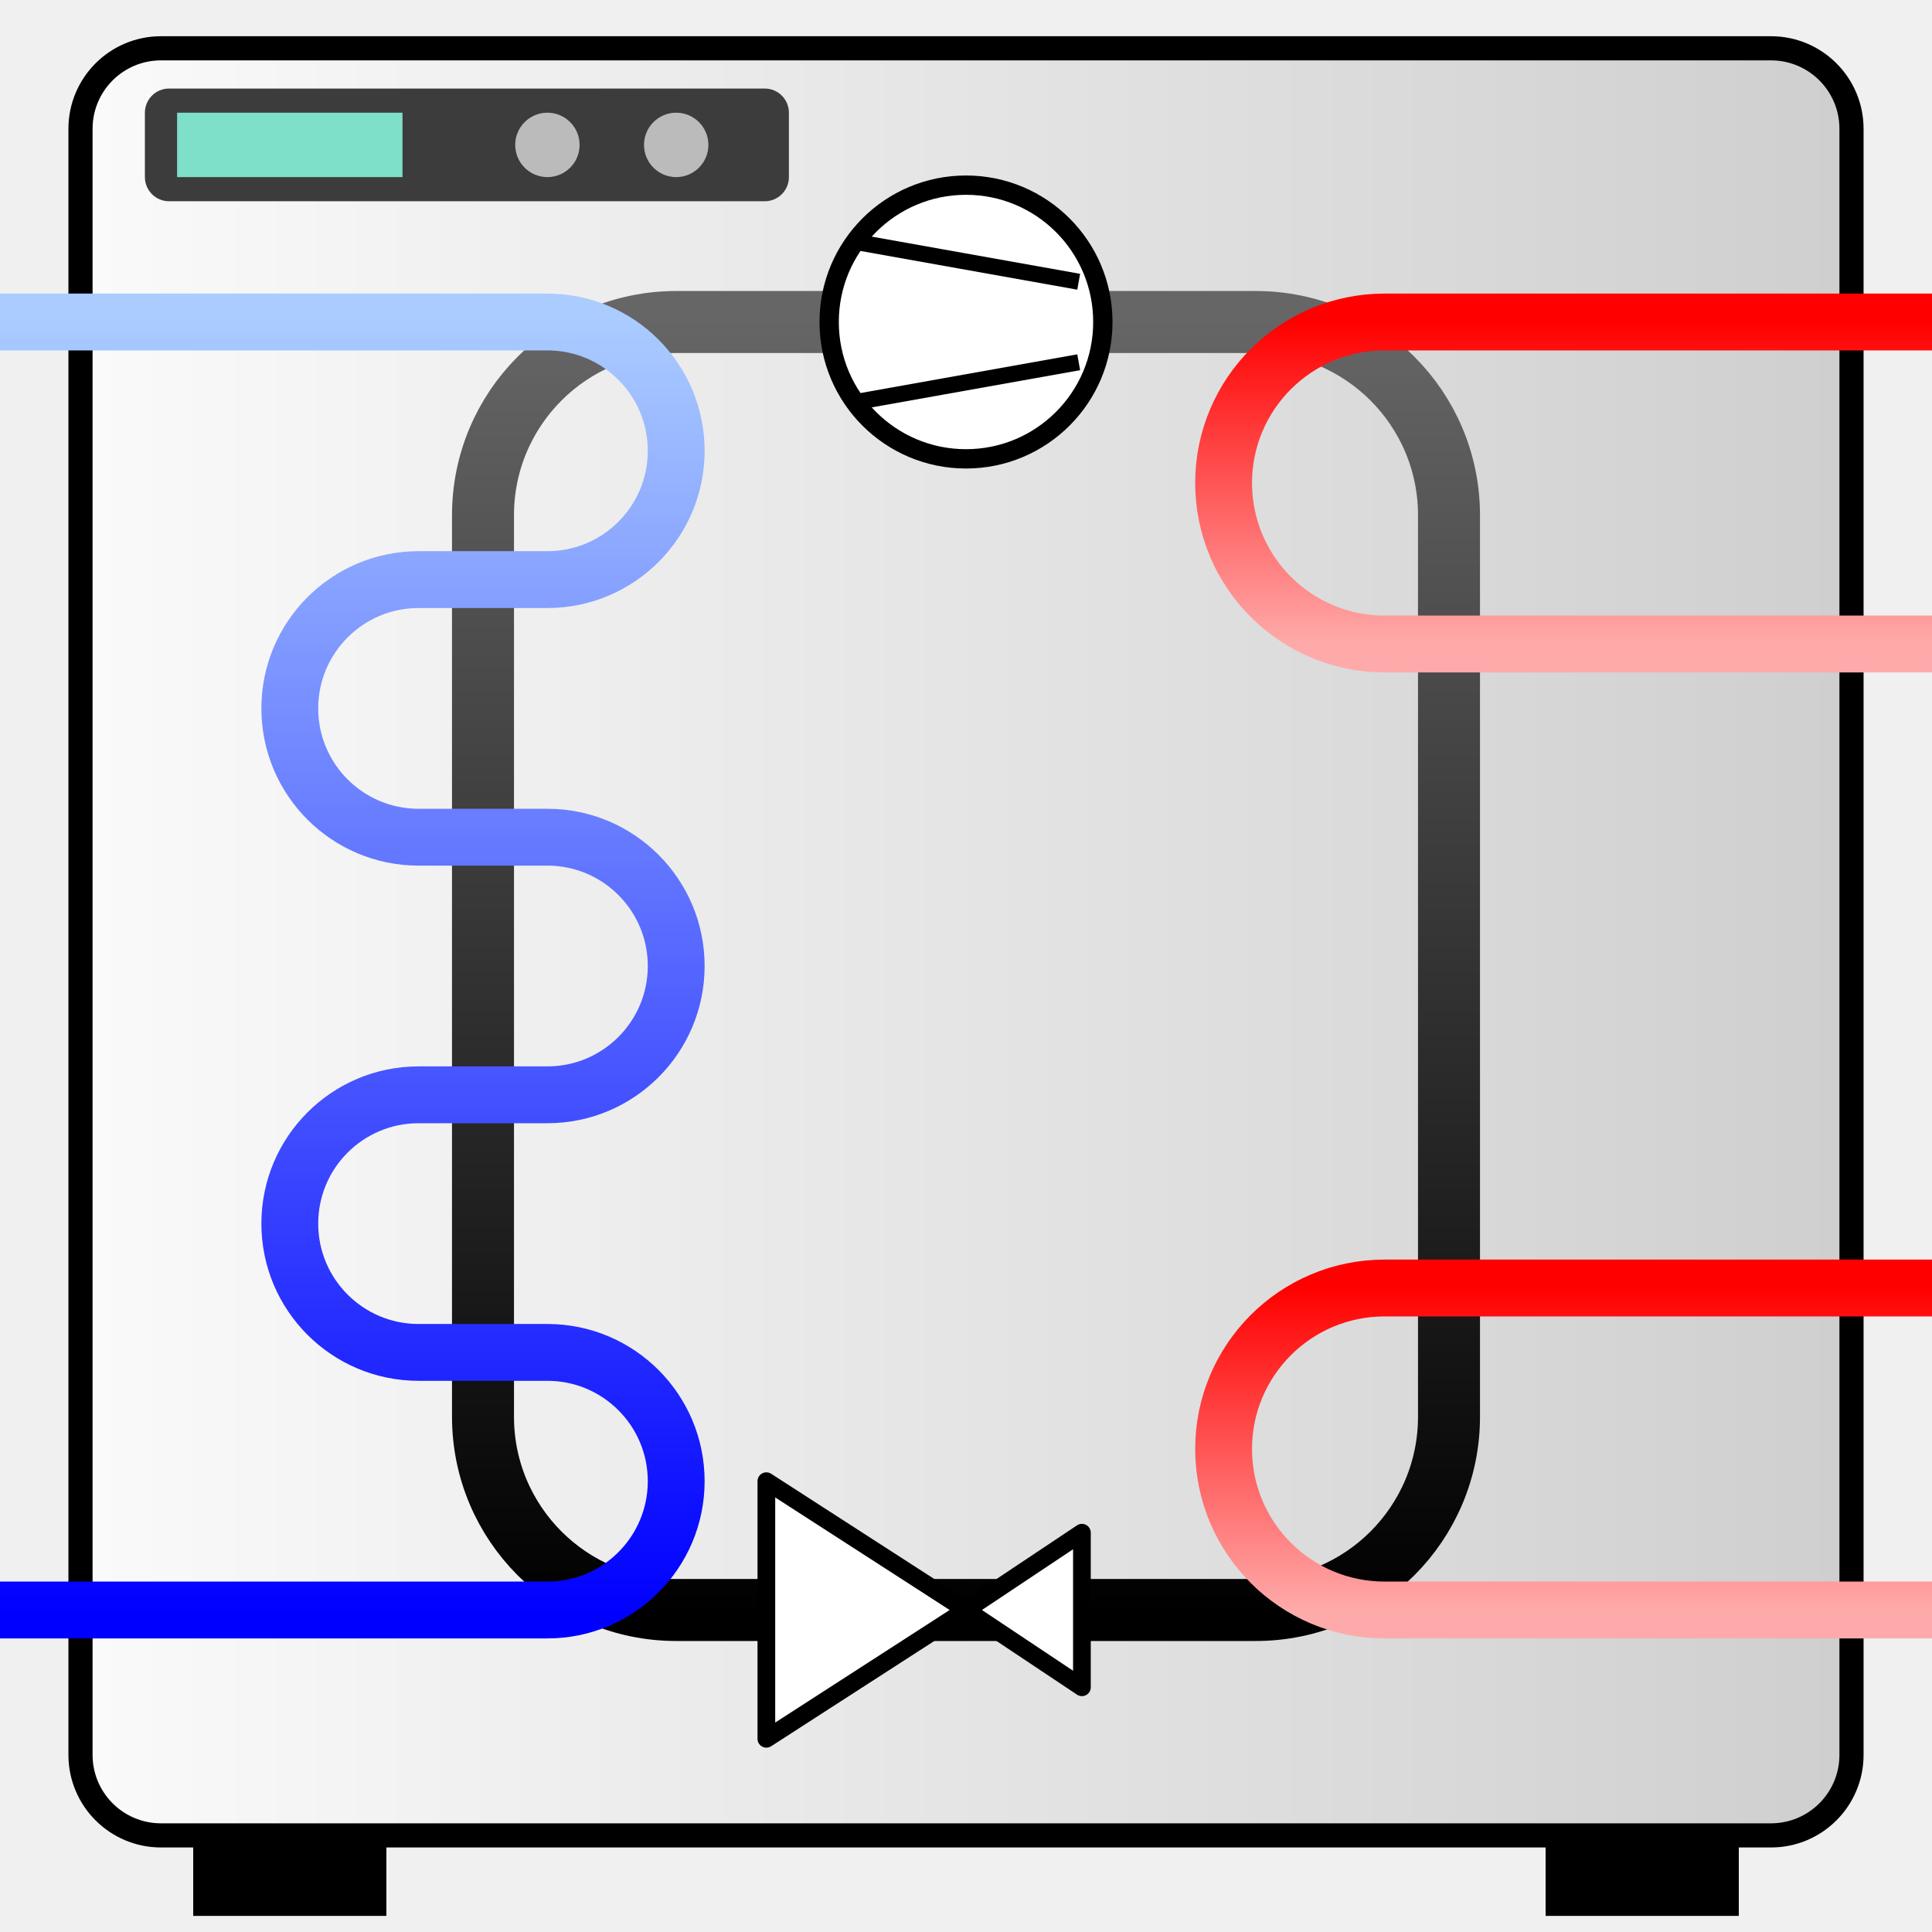
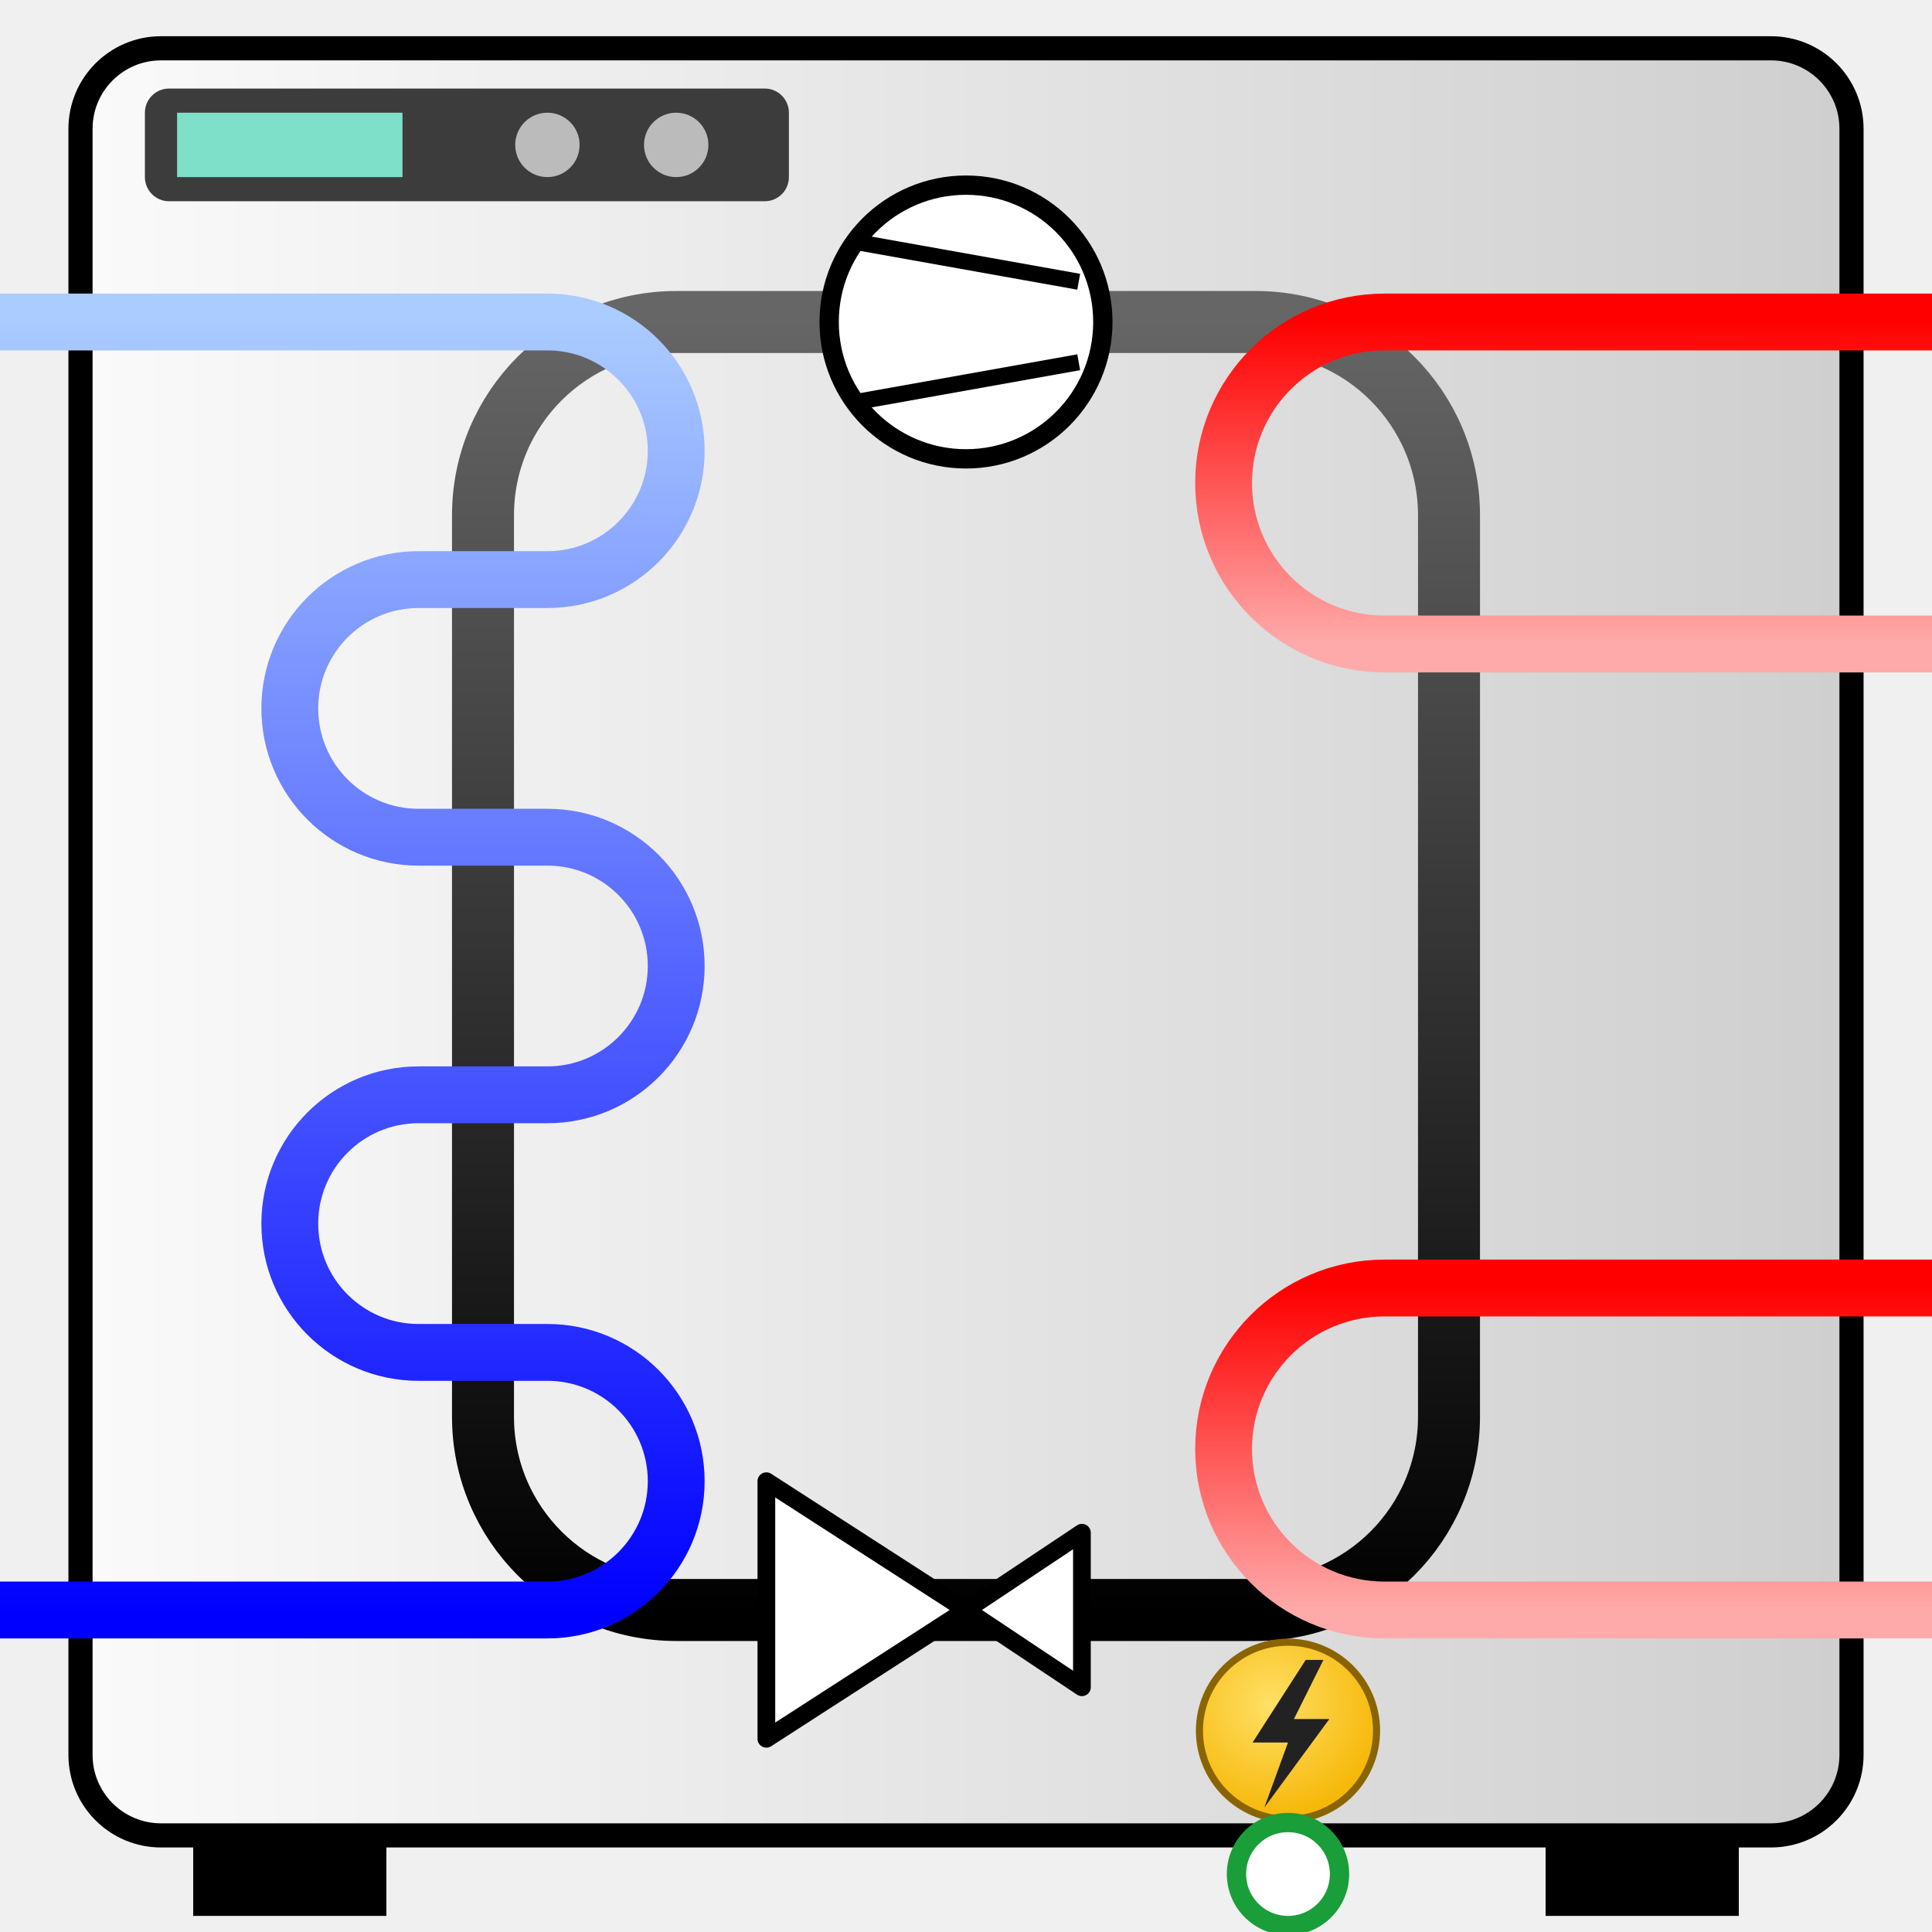
<svg xmlns="http://www.w3.org/2000/svg" version="1.1" width="120mm" height="120mm" viewBox="0 0 120 120">
  <defs>
+     <radialGradient id="badge" cx="0.4" cy="0.35" r="0.7">
+       <stop offset="0" stop-color="#ffe066" />
+       <stop offset="1" stop-color="#f5b400" />
+     </radialGradient>
    <linearGradient id="cas" x1="0" y1="0" x2="1" y2="0">
      <stop offset="0" stop-color="#fafafa" />
      <stop offset="1" stop-color="#cfcfcf" />
    </linearGradient>
    <linearGradient id="loop" x1="0" y1="0" x2="0" y2="1">
      <stop offset="0" stop-color="#666" />
      <stop offset="1" stop-color="#000" />
    </linearGradient>
    <linearGradient id="hot" x1="0" y1="1" x2="0" y2="0">
      <stop offset="0" stop-color="#ffaaaa" />
      <stop offset="1" stop-color="#ff0000" />
    </linearGradient>
    <linearGradient id="cold" x1="0" y1="1" x2="0" y2="0">
      <stop offset="0" stop-color="#0000ff" />
      <stop offset="1" stop-color="#aaccff" />
    </linearGradient>
    <linearGradient id="chill" x1="0" y1="0" x2="0" y2="1">
      <stop offset="0" stop-color="#aaccff" />
      <stop offset="1" stop-color="#0000ff" />
    </linearGradient>
    <linearGradient id="med" x1="0" y1="1" x2="0" y2="0">
      <stop offset="0" stop-color="#ffd9a0" />
      <stop offset="1" stop-color="#ff8c00" />
    </linearGradient>
  </defs>
  <rect x="12" y="114" width="12" height="5" fill="#000" />
  <rect x="96" y="114" width="12" height="5" fill="#000" />
  <rect x="5" y="3" width="110" height="111" rx="5" fill="url(#cas)" stroke="#000" stroke-width="1.5" />
  <rect x="9" y="5.5" width="40" height="7" rx="1.5" fill="#3c3c3c" />
  <rect x="11" y="7" width="14" height="4" fill="#7ee0c8" />
  <circle cx="34" cy="9" r="2" fill="#bbb" />
  <circle cx="42" cy="9" r="2" fill="#bbb" />
  <rect x="30" y="20" width="60" height="80" rx="12" fill="none" stroke="url(#loop)" stroke-width="3.85" />
  <path d="M 0,20 H 34 A 8.00,8.00 0 0 1 34,36.00 H 26 A 8.00,8.00 0 0 0 26,52.00 H 34 A 8.00,8.00 0 0 1 34,68.00 H 26 A 8.00,8.00 0 0 0 26,84.00 H 34 A 8.00,8.00 0 0 1 34,100.00 H 0" stroke="url(#cold)" stroke-width="3.53" fill="none" />
  <path d="M 120,20 H 86 A 10.00,10.00 0 0 0 86,40.00 H 120" stroke="url(#hot)" stroke-width="3.53" fill="none" />
  <path d="M 120,80 H 86 A 10.00,10.00 0 0 0 86,100.00 H 120" stroke="url(#hot)" stroke-width="3.53" fill="none" />
  <circle cx="60" cy="20" r="8.5" fill="#fff" stroke="#000" stroke-width="1.2" />
  <path d="M 53,15 L 67,17.5 M 53,25 L 67,22.5" stroke="#000" stroke-width="1" />
  <polygon points="60,100 67.2,95.2 67.2,104.8" fill="#fff" stroke="#000" stroke-width="1.1" stroke-linejoin="round" />
  <polygon points="60,100 47.6,92 47.6,108" fill="#fff" stroke="#000" stroke-width="1.1" stroke-linejoin="round" />
+   <circle cx="80" cy="107.5" r="5.5" fill="url(#badge)" stroke="#8a6400" stroke-width="0.44" />
+   <path d="M 81.10,103.10 L 77.80,108.23 L 80.00,108.23 L 78.53,112.27 L 82.57,106.77 L 80.37,106.77 L 82.20,103.10 Z" fill="#222" />
+   <circle cx="80" cy="116.4" r="3.2" fill="#fff" stroke="#1a9e3a" stroke-width="1.2" />
</svg>
